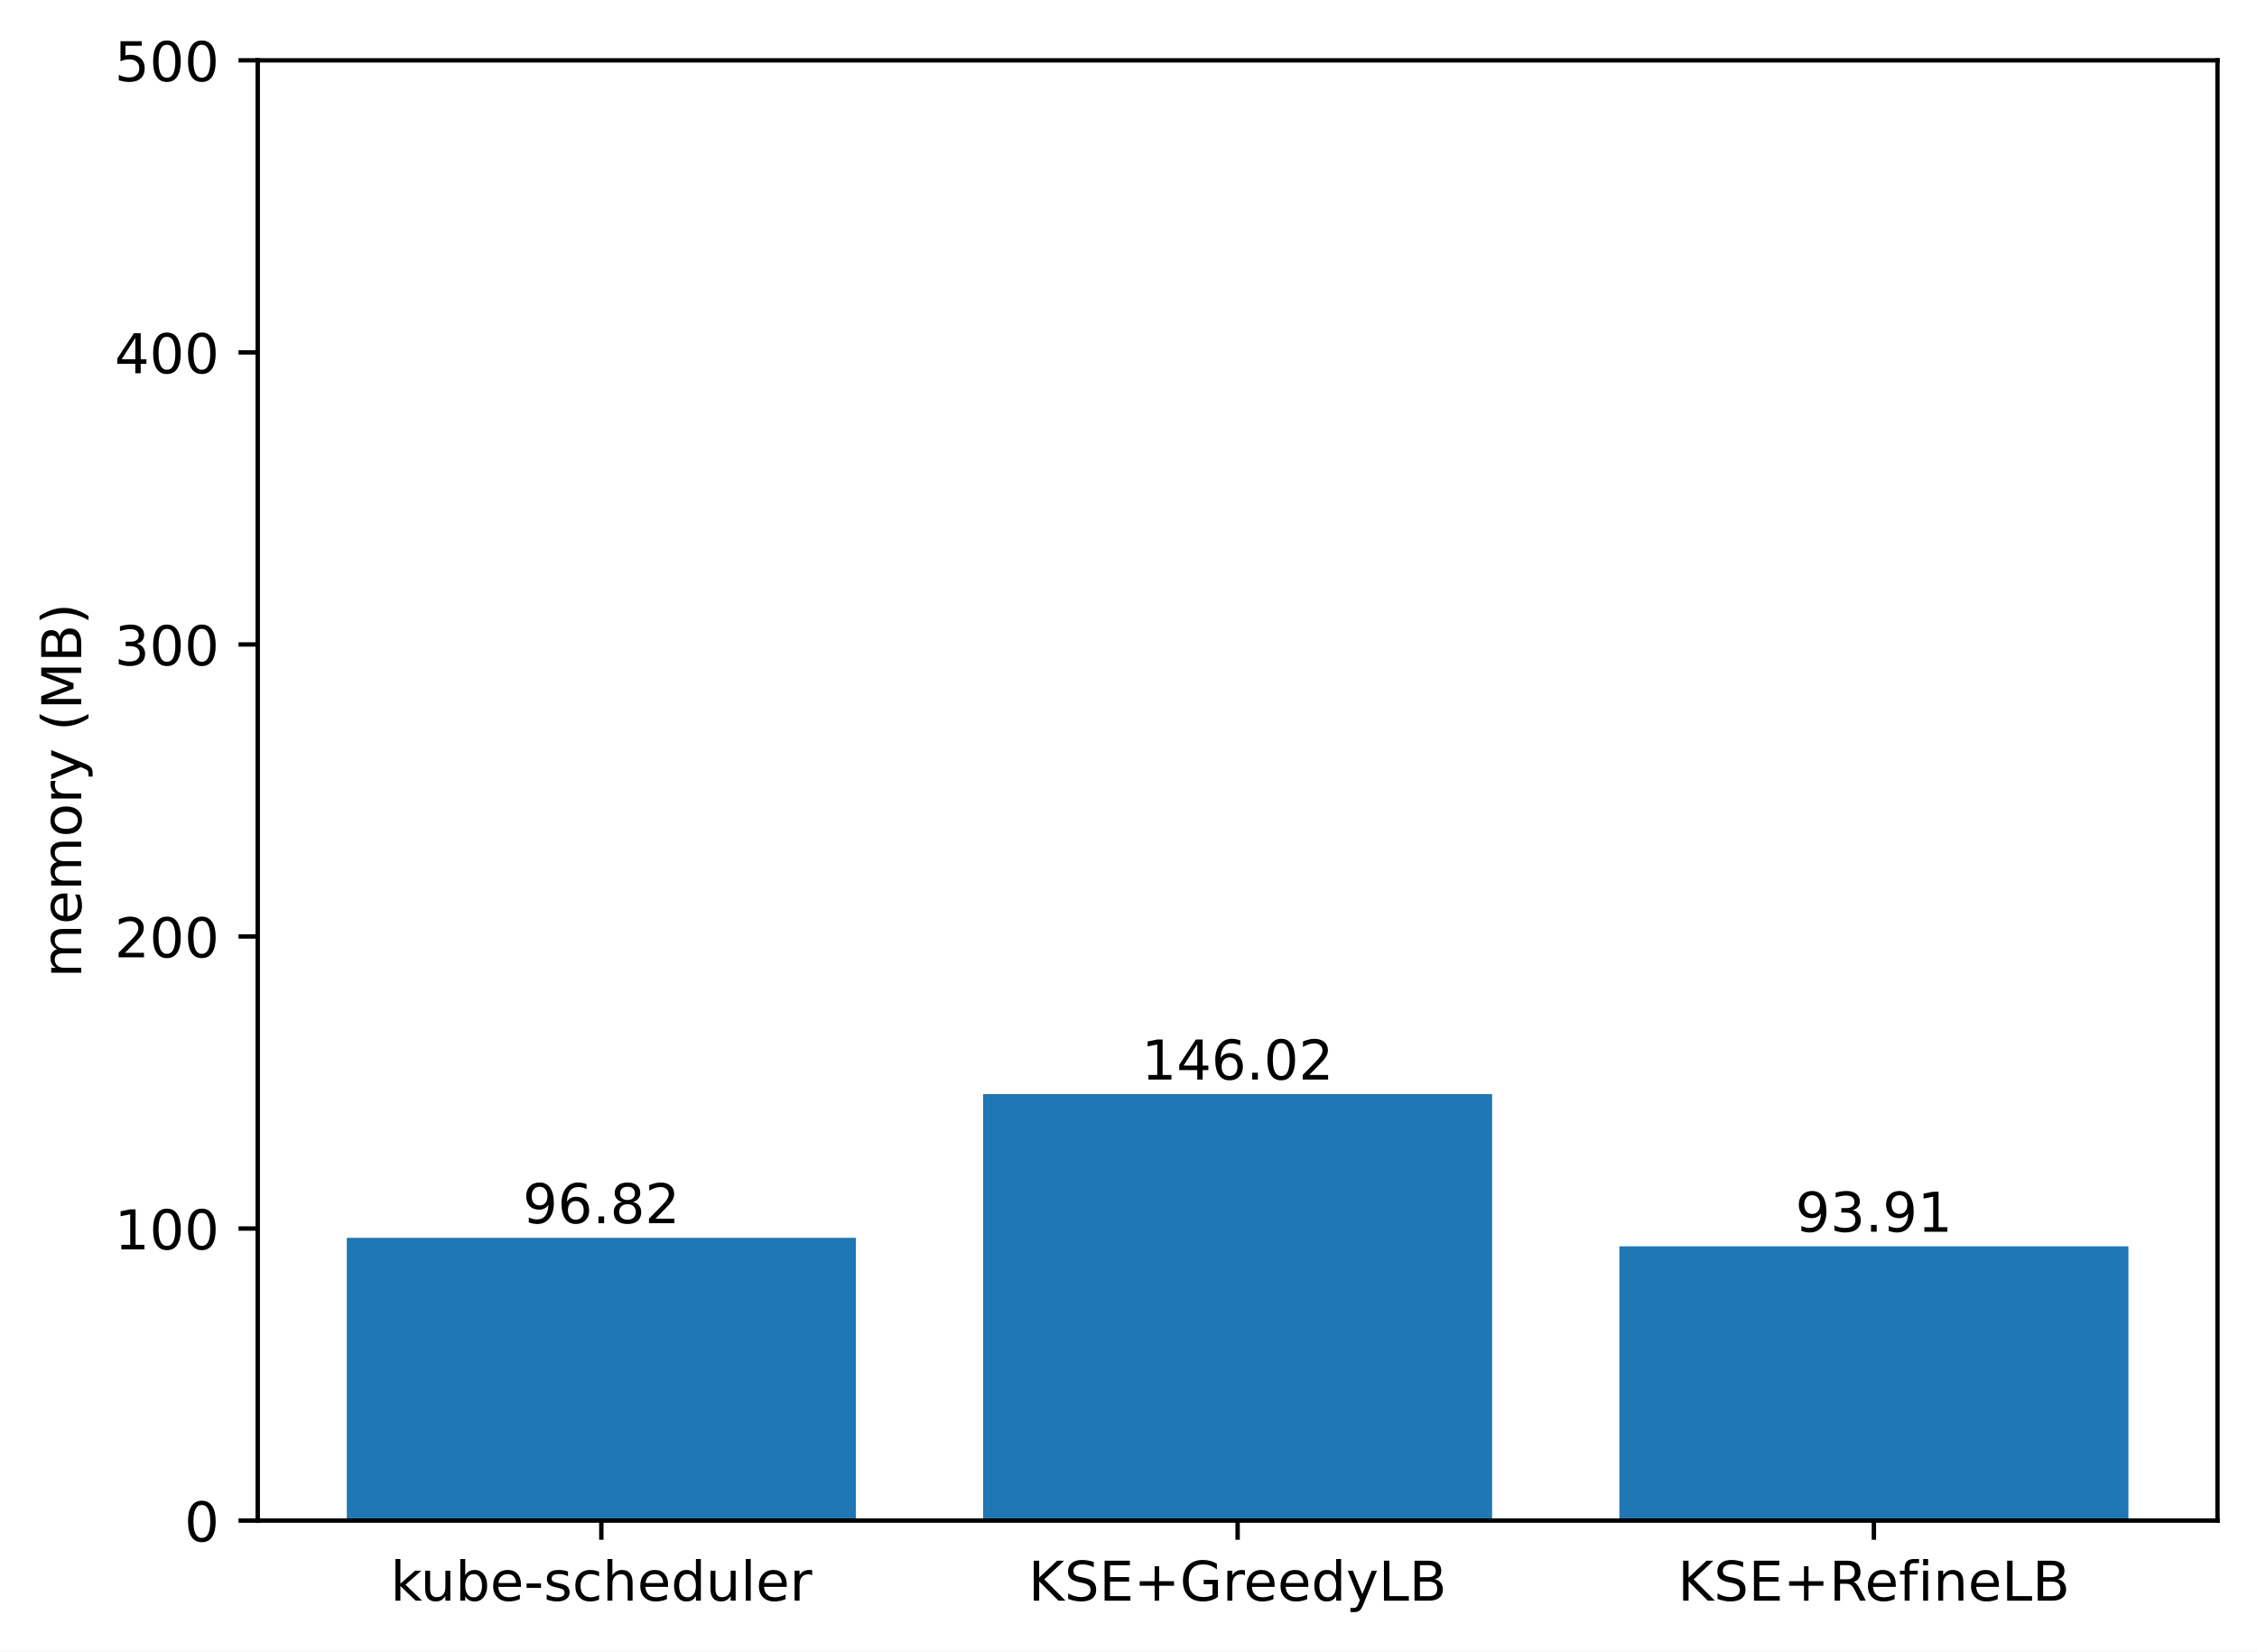
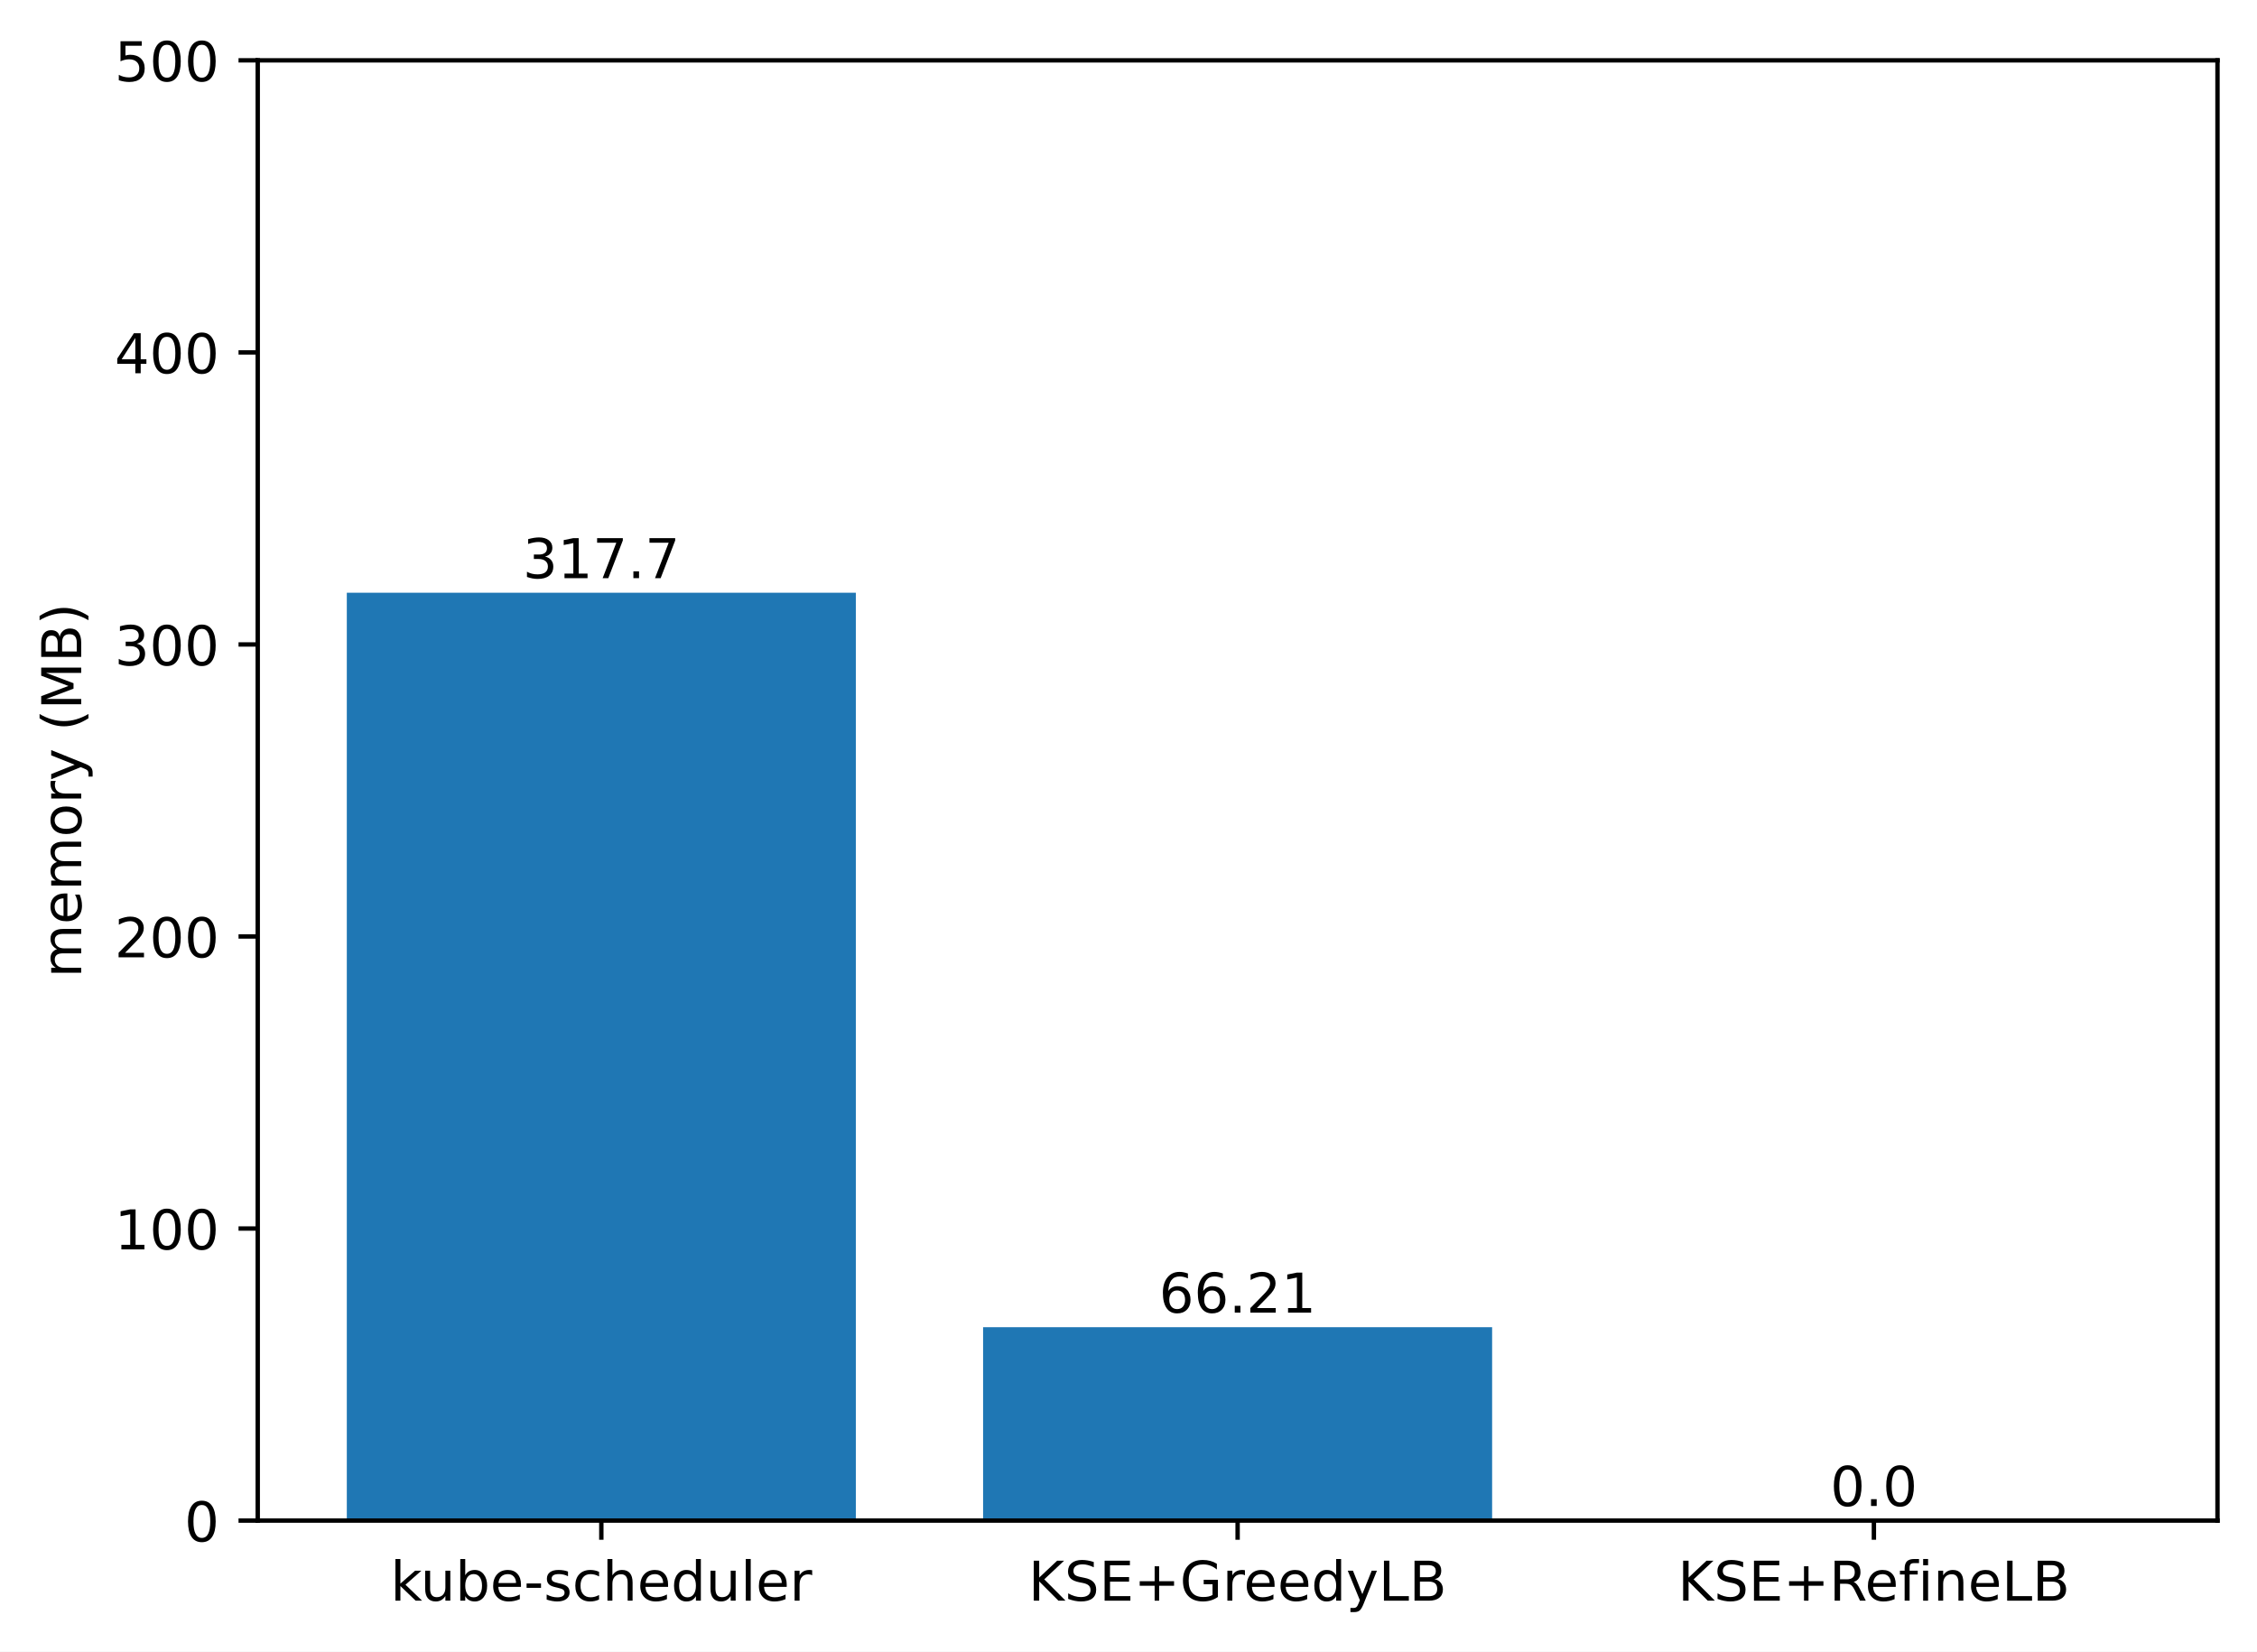
<svg xmlns="http://www.w3.org/2000/svg" xmlns:xlink="http://www.w3.org/1999/xlink" width="411.286pt" height="300.989pt" viewBox="0 0 411.286 300.989" version="1.1">
  <defs>
    <style type="text/css">*{stroke-linejoin: round; stroke-linecap: butt}</style>
  </defs>
  <g id="figure_1">
    <g id="patch_1">
      <path d="M 0 300.989  L 411.286 300.989  L 411.286 0  L 0 0  z " style="fill: #ffffff" />
    </g>
    <g id="axes_1">
      <g id="patch_2">
        <path d="M 46.966 277.111  L 404.086 277.111  L 404.086 10.999  L 46.966 10.999  z " style="fill: #ffffff" />
      </g>
      <g id="patch_3">
-         <path d="M 63.198 277.111  L 155.957 277.111  L 155.957 225.581  L 63.198 225.581  z " clip-path="url(#pcd11d127de)" style="fill: #1f77b4" />
+         <path d="M 63.198 277.111  L 155.957 277.111  L 155.957 108.024  L 63.198 108.024  z " clip-path="url(#p7619a6d942)" style="fill: #1f77b4" />
      </g>
      <g id="patch_4">
-         <path d="M 179.146 277.111  L 271.905 277.111  L 271.905 199.396  L 179.146 199.396  z " clip-path="url(#pcd11d127de)" style="fill: #1f77b4" />
+         <path d="M 179.146 277.111  L 271.905 277.111  L 271.905 241.873  L 179.146 241.873  z " clip-path="url(#p7619a6d942)" style="fill: #1f77b4" />
      </g>
      <g id="patch_5">
-         <path d="M 295.094 277.111  L 387.853 277.111  L 387.853 227.13  L 295.094 227.13  z " clip-path="url(#pcd11d127de)" style="fill: #1f77b4" />
+         <path d="M 295.094 277.111  L 387.853 277.111  L 387.853 277.111  L 295.094 277.111  z " clip-path="url(#p7619a6d942)" style="fill: #1f77b4" />
      </g>
      <g id="matplotlib.axis_1">
        <g id="xtick_1">
          <g id="line2d_1">
            <defs>
-               <path id="m77f47bcec4" d="M 0 0  L 0 3.5  " style="stroke: #000000; stroke-width: 0.8" />
+               <path id="mc902ab8b86" d="M 0 0  L 0 3.5  " style="stroke: #000000; stroke-width: 0.8" />
            </defs>
            <g>
-               <use xlink:href="#m77f47bcec4" x="109.578" y="277.111" style="stroke: #000000; stroke-width: 0.8" />
+               <use xlink:href="#mc902ab8b86" x="109.578" y="277.111" style="stroke: #000000; stroke-width: 0.8" />
            </g>
          </g>
          <g id="text_1">
            <g transform="translate(71.15179 291.7097)scale(0.1 -0.1)">
              <defs>
                <path id="DejaVuSans-6b" d="M 581 4863  L 1159 4863  L 1159 1991  L 2875 3500  L 3609 3500  L 1753 1863  L 3688 0  L 2938 0  L 1159 1709  L 1159 0  L 581 0  L 581 4863  z " transform="scale(0.015625)" />
                <path id="DejaVuSans-75" d="M 544 1381  L 544 3500  L 1119 3500  L 1119 1403  Q 1119 906 1312 657  Q 1506 409 1894 409  Q 2359 409 2629 706  Q 2900 1003 2900 1516  L 2900 3500  L 3475 3500  L 3475 0  L 2900 0  L 2900 538  Q 2691 219 2414 64  Q 2138 -91 1772 -91  Q 1169 -91 856 284  Q 544 659 544 1381  z M 1991 3584  L 1991 3584  z " transform="scale(0.015625)" />
                <path id="DejaVuSans-62" d="M 3116 1747  Q 3116 2381 2855 2742  Q 2594 3103 2138 3103  Q 1681 3103 1420 2742  Q 1159 2381 1159 1747  Q 1159 1113 1420 752  Q 1681 391 2138 391  Q 2594 391 2855 752  Q 3116 1113 3116 1747  z M 1159 2969  Q 1341 3281 1617 3432  Q 1894 3584 2278 3584  Q 2916 3584 3314 3078  Q 3713 2572 3713 1747  Q 3713 922 3314 415  Q 2916 -91 2278 -91  Q 1894 -91 1617 61  Q 1341 213 1159 525  L 1159 0  L 581 0  L 581 4863  L 1159 4863  L 1159 2969  z " transform="scale(0.015625)" />
                <path id="DejaVuSans-65" d="M 3597 1894  L 3597 1613  L 953 1613  Q 991 1019 1311 708  Q 1631 397 2203 397  Q 2534 397 2845 478  Q 3156 559 3463 722  L 3463 178  Q 3153 47 2828 -22  Q 2503 -91 2169 -91  Q 1331 -91 842 396  Q 353 884 353 1716  Q 353 2575 817 3079  Q 1281 3584 2069 3584  Q 2775 3584 3186 3129  Q 3597 2675 3597 1894  z M 3022 2063  Q 3016 2534 2758 2815  Q 2500 3097 2075 3097  Q 1594 3097 1305 2825  Q 1016 2553 972 2059  L 3022 2063  z " transform="scale(0.015625)" />
                <path id="DejaVuSans-2d" d="M 313 2009  L 1997 2009  L 1997 1497  L 313 1497  L 313 2009  z " transform="scale(0.015625)" />
                <path id="DejaVuSans-73" d="M 2834 3397  L 2834 2853  Q 2591 2978 2328 3040  Q 2066 3103 1784 3103  Q 1356 3103 1142 2972  Q 928 2841 928 2578  Q 928 2378 1081 2264  Q 1234 2150 1697 2047  L 1894 2003  Q 2506 1872 2764 1633  Q 3022 1394 3022 966  Q 3022 478 2636 193  Q 2250 -91 1575 -91  Q 1294 -91 989 -36  Q 684 19 347 128  L 347 722  Q 666 556 975 473  Q 1284 391 1588 391  Q 1994 391 2212 530  Q 2431 669 2431 922  Q 2431 1156 2273 1281  Q 2116 1406 1581 1522  L 1381 1569  Q 847 1681 609 1914  Q 372 2147 372 2553  Q 372 3047 722 3315  Q 1072 3584 1716 3584  Q 2034 3584 2315 3537  Q 2597 3491 2834 3397  z " transform="scale(0.015625)" />
                <path id="DejaVuSans-63" d="M 3122 3366  L 3122 2828  Q 2878 2963 2633 3030  Q 2388 3097 2138 3097  Q 1578 3097 1268 2742  Q 959 2388 959 1747  Q 959 1106 1268 751  Q 1578 397 2138 397  Q 2388 397 2633 464  Q 2878 531 3122 666  L 3122 134  Q 2881 22 2623 -34  Q 2366 -91 2075 -91  Q 1284 -91 818 406  Q 353 903 353 1747  Q 353 2603 823 3093  Q 1294 3584 2113 3584  Q 2378 3584 2631 3529  Q 2884 3475 3122 3366  z " transform="scale(0.015625)" />
                <path id="DejaVuSans-68" d="M 3513 2113  L 3513 0  L 2938 0  L 2938 2094  Q 2938 2591 2744 2837  Q 2550 3084 2163 3084  Q 1697 3084 1428 2787  Q 1159 2491 1159 1978  L 1159 0  L 581 0  L 581 4863  L 1159 4863  L 1159 2956  Q 1366 3272 1645 3428  Q 1925 3584 2291 3584  Q 2894 3584 3203 3211  Q 3513 2838 3513 2113  z " transform="scale(0.015625)" />
                <path id="DejaVuSans-64" d="M 2906 2969  L 2906 4863  L 3481 4863  L 3481 0  L 2906 0  L 2906 525  Q 2725 213 2448 61  Q 2172 -91 1784 -91  Q 1150 -91 751 415  Q 353 922 353 1747  Q 353 2572 751 3078  Q 1150 3584 1784 3584  Q 2172 3584 2448 3432  Q 2725 3281 2906 2969  z M 947 1747  Q 947 1113 1208 752  Q 1469 391 1925 391  Q 2381 391 2643 752  Q 2906 1113 2906 1747  Q 2906 2381 2643 2742  Q 2381 3103 1925 3103  Q 1469 3103 1208 2742  Q 947 2381 947 1747  z " transform="scale(0.015625)" />
                <path id="DejaVuSans-6c" d="M 603 4863  L 1178 4863  L 1178 0  L 603 0  L 603 4863  z " transform="scale(0.015625)" />
                <path id="DejaVuSans-72" d="M 2631 2963  Q 2534 3019 2420 3045  Q 2306 3072 2169 3072  Q 1681 3072 1420 2755  Q 1159 2438 1159 1844  L 1159 0  L 581 0  L 581 3500  L 1159 3500  L 1159 2956  Q 1341 3275 1631 3429  Q 1922 3584 2338 3584  Q 2397 3584 2469 3576  Q 2541 3569 2628 3553  L 2631 2963  z " transform="scale(0.015625)" />
              </defs>
              <use xlink:href="#DejaVuSans-6b" />
              <use xlink:href="#DejaVuSans-75" x="54.785" />
              <use xlink:href="#DejaVuSans-62" x="118.164" />
              <use xlink:href="#DejaVuSans-65" x="181.641" />
              <use xlink:href="#DejaVuSans-2d" x="243.164" />
              <use xlink:href="#DejaVuSans-73" x="279.248" />
              <use xlink:href="#DejaVuSans-63" x="331.348" />
              <use xlink:href="#DejaVuSans-68" x="386.328" />
              <use xlink:href="#DejaVuSans-65" x="449.707" />
              <use xlink:href="#DejaVuSans-64" x="511.23" />
              <use xlink:href="#DejaVuSans-75" x="574.707" />
              <use xlink:href="#DejaVuSans-6c" x="638.086" />
              <use xlink:href="#DejaVuSans-65" x="665.869" />
              <use xlink:href="#DejaVuSans-72" x="727.393" />
            </g>
          </g>
        </g>
        <g id="xtick_2">
          <g id="line2d_2">
            <g>
-               <use xlink:href="#m77f47bcec4" x="225.526" y="277.111" style="stroke: #000000; stroke-width: 0.8" />
+               <use xlink:href="#mc902ab8b86" x="225.526" y="277.111" style="stroke: #000000; stroke-width: 0.8" />
            </g>
          </g>
          <g id="text_2">
            <g transform="translate(187.403 291.7097)scale(0.1 -0.1)">
              <defs>
                <path id="DejaVuSans-4b" d="M 628 4666  L 1259 4666  L 1259 2694  L 3353 4666  L 4166 4666  L 1850 2491  L 4331 0  L 3500 0  L 1259 2247  L 1259 0  L 628 0  L 628 4666  z " transform="scale(0.015625)" />
                <path id="DejaVuSans-53" d="M 3425 4513  L 3425 3897  Q 3066 4069 2747 4153  Q 2428 4238 2131 4238  Q 1616 4238 1336 4038  Q 1056 3838 1056 3469  Q 1056 3159 1242 3001  Q 1428 2844 1947 2747  L 2328 2669  Q 3034 2534 3370 2195  Q 3706 1856 3706 1288  Q 3706 609 3251 259  Q 2797 -91 1919 -91  Q 1588 -91 1214 -16  Q 841 59 441 206  L 441 856  Q 825 641 1194 531  Q 1563 422 1919 422  Q 2459 422 2753 634  Q 3047 847 3047 1241  Q 3047 1584 2836 1778  Q 2625 1972 2144 2069  L 1759 2144  Q 1053 2284 737 2584  Q 422 2884 422 3419  Q 422 4038 858 4394  Q 1294 4750 2059 4750  Q 2388 4750 2728 4690  Q 3069 4631 3425 4513  z " transform="scale(0.015625)" />
                <path id="DejaVuSans-45" d="M 628 4666  L 3578 4666  L 3578 4134  L 1259 4134  L 1259 2753  L 3481 2753  L 3481 2222  L 1259 2222  L 1259 531  L 3634 531  L 3634 0  L 628 0  L 628 4666  z " transform="scale(0.015625)" />
                <path id="DejaVuSans-2b" d="M 2944 4013  L 2944 2272  L 4684 2272  L 4684 1741  L 2944 1741  L 2944 0  L 2419 0  L 2419 1741  L 678 1741  L 678 2272  L 2419 2272  L 2419 4013  L 2944 4013  z " transform="scale(0.015625)" />
                <path id="DejaVuSans-47" d="M 3809 666  L 3809 1919  L 2778 1919  L 2778 2438  L 4434 2438  L 4434 434  Q 4069 175 3628 42  Q 3188 -91 2688 -91  Q 1594 -91 976 548  Q 359 1188 359 2328  Q 359 3472 976 4111  Q 1594 4750 2688 4750  Q 3144 4750 3555 4637  Q 3966 4525 4313 4306  L 4313 3634  Q 3963 3931 3569 4081  Q 3175 4231 2741 4231  Q 1884 4231 1454 3753  Q 1025 3275 1025 2328  Q 1025 1384 1454 906  Q 1884 428 2741 428  Q 3075 428 3337 486  Q 3600 544 3809 666  z " transform="scale(0.015625)" />
                <path id="DejaVuSans-79" d="M 2059 -325  Q 1816 -950 1584 -1140  Q 1353 -1331 966 -1331  L 506 -1331  L 506 -850  L 844 -850  Q 1081 -850 1212 -737  Q 1344 -625 1503 -206  L 1606 56  L 191 3500  L 800 3500  L 1894 763  L 2988 3500  L 3597 3500  L 2059 -325  z " transform="scale(0.015625)" />
                <path id="DejaVuSans-4c" d="M 628 4666  L 1259 4666  L 1259 531  L 3531 531  L 3531 0  L 628 0  L 628 4666  z " transform="scale(0.015625)" />
                <path id="DejaVuSans-42" d="M 1259 2228  L 1259 519  L 2272 519  Q 2781 519 3026 730  Q 3272 941 3272 1375  Q 3272 1813 3026 2020  Q 2781 2228 2272 2228  L 1259 2228  z M 1259 4147  L 1259 2741  L 2194 2741  Q 2656 2741 2882 2914  Q 3109 3088 3109 3444  Q 3109 3797 2882 3972  Q 2656 4147 2194 4147  L 1259 4147  z M 628 4666  L 2241 4666  Q 2963 4666 3353 4366  Q 3744 4066 3744 3513  Q 3744 3084 3544 2831  Q 3344 2578 2956 2516  Q 3422 2416 3680 2098  Q 3938 1781 3938 1306  Q 3938 681 3513 340  Q 3088 0 2303 0  L 628 0  L 628 4666  z " transform="scale(0.015625)" />
              </defs>
              <use xlink:href="#DejaVuSans-4b" />
              <use xlink:href="#DejaVuSans-53" x="65.576" />
              <use xlink:href="#DejaVuSans-45" x="129.053" />
              <use xlink:href="#DejaVuSans-2b" x="192.236" />
              <use xlink:href="#DejaVuSans-47" x="276.025" />
              <use xlink:href="#DejaVuSans-72" x="353.516" />
              <use xlink:href="#DejaVuSans-65" x="392.379" />
              <use xlink:href="#DejaVuSans-65" x="453.902" />
              <use xlink:href="#DejaVuSans-64" x="515.426" />
              <use xlink:href="#DejaVuSans-79" x="578.902" />
              <use xlink:href="#DejaVuSans-4c" x="638.082" />
              <use xlink:href="#DejaVuSans-42" x="693.795" />
            </g>
          </g>
        </g>
        <g id="xtick_3">
          <g id="line2d_3">
            <g>
-               <use xlink:href="#m77f47bcec4" x="341.474" y="277.111" style="stroke: #000000; stroke-width: 0.8" />
+               <use xlink:href="#mc902ab8b86" x="341.474" y="277.111" style="stroke: #000000; stroke-width: 0.8" />
            </g>
          </g>
          <g id="text_3">
            <g transform="translate(305.7346 291.7097)scale(0.1 -0.1)">
              <defs>
                <path id="DejaVuSans-52" d="M 2841 2188  Q 3044 2119 3236 1894  Q 3428 1669 3622 1275  L 4263 0  L 3584 0  L 2988 1197  Q 2756 1666 2539 1819  Q 2322 1972 1947 1972  L 1259 1972  L 1259 0  L 628 0  L 628 4666  L 2053 4666  Q 2853 4666 3247 4331  Q 3641 3997 3641 3322  Q 3641 2881 3436 2590  Q 3231 2300 2841 2188  z M 1259 4147  L 1259 2491  L 2053 2491  Q 2509 2491 2742 2702  Q 2975 2913 2975 3322  Q 2975 3731 2742 3939  Q 2509 4147 2053 4147  L 1259 4147  z " transform="scale(0.015625)" />
                <path id="DejaVuSans-66" d="M 2375 4863  L 2375 4384  L 1825 4384  Q 1516 4384 1395 4259  Q 1275 4134 1275 3809  L 1275 3500  L 2222 3500  L 2222 3053  L 1275 3053  L 1275 0  L 697 0  L 697 3053  L 147 3053  L 147 3500  L 697 3500  L 697 3744  Q 697 4328 969 4595  Q 1241 4863 1831 4863  L 2375 4863  z " transform="scale(0.015625)" />
                <path id="DejaVuSans-69" d="M 603 3500  L 1178 3500  L 1178 0  L 603 0  L 603 3500  z M 603 4863  L 1178 4863  L 1178 4134  L 603 4134  L 603 4863  z " transform="scale(0.015625)" />
                <path id="DejaVuSans-6e" d="M 3513 2113  L 3513 0  L 2938 0  L 2938 2094  Q 2938 2591 2744 2837  Q 2550 3084 2163 3084  Q 1697 3084 1428 2787  Q 1159 2491 1159 1978  L 1159 0  L 581 0  L 581 3500  L 1159 3500  L 1159 2956  Q 1366 3272 1645 3428  Q 1925 3584 2291 3584  Q 2894 3584 3203 3211  Q 3513 2838 3513 2113  z " transform="scale(0.015625)" />
              </defs>
              <use xlink:href="#DejaVuSans-4b" />
              <use xlink:href="#DejaVuSans-53" x="65.576" />
              <use xlink:href="#DejaVuSans-45" x="129.053" />
              <use xlink:href="#DejaVuSans-2b" x="192.236" />
              <use xlink:href="#DejaVuSans-52" x="276.025" />
              <use xlink:href="#DejaVuSans-65" x="341.008" />
              <use xlink:href="#DejaVuSans-66" x="402.531" />
              <use xlink:href="#DejaVuSans-69" x="437.736" />
              <use xlink:href="#DejaVuSans-6e" x="465.52" />
              <use xlink:href="#DejaVuSans-65" x="528.898" />
              <use xlink:href="#DejaVuSans-4c" x="590.422" />
              <use xlink:href="#DejaVuSans-42" x="646.135" />
            </g>
          </g>
        </g>
      </g>
      <g id="matplotlib.axis_2">
        <g id="ytick_1">
          <g id="line2d_4">
            <defs>
-               <path id="m529b1f2805" d="M 0 0  L -3.5 0  " style="stroke: #000000; stroke-width: 0.8" />
+               <path id="m65e8b92824" d="M 0 0  L -3.5 0  " style="stroke: #000000; stroke-width: 0.8" />
            </defs>
            <g>
-               <use xlink:href="#m529b1f2805" x="46.966" y="277.111" style="stroke: #000000; stroke-width: 0.8" />
+               <use xlink:href="#m65e8b92824" x="46.966" y="277.111" style="stroke: #000000; stroke-width: 0.8" />
            </g>
          </g>
          <g id="text_4">
            <g transform="translate(33.60312 280.9104)scale(0.1 -0.1)">
              <defs>
                <path id="DejaVuSans-30" d="M 2034 4250  Q 1547 4250 1301 3770  Q 1056 3291 1056 2328  Q 1056 1369 1301 889  Q 1547 409 2034 409  Q 2525 409 2770 889  Q 3016 1369 3016 2328  Q 3016 3291 2770 3770  Q 2525 4250 2034 4250  z M 2034 4750  Q 2819 4750 3233 4129  Q 3647 3509 3647 2328  Q 3647 1150 3233 529  Q 2819 -91 2034 -91  Q 1250 -91 836 529  Q 422 1150 422 2328  Q 422 3509 836 4129  Q 1250 4750 2034 4750  z " transform="scale(0.015625)" />
              </defs>
              <use xlink:href="#DejaVuSans-30" />
            </g>
          </g>
        </g>
        <g id="ytick_2">
          <g id="line2d_5">
            <g>
-               <use xlink:href="#m529b1f2805" x="46.966" y="223.889" style="stroke: #000000; stroke-width: 0.8" />
+               <use xlink:href="#m65e8b92824" x="46.966" y="223.889" style="stroke: #000000; stroke-width: 0.8" />
            </g>
          </g>
          <g id="text_5">
            <g transform="translate(20.87813 227.688)scale(0.1 -0.1)">
              <defs>
                <path id="DejaVuSans-31" d="M 794 531  L 1825 531  L 1825 4091  L 703 3866  L 703 4441  L 1819 4666  L 2450 4666  L 2450 531  L 3481 531  L 3481 0  L 794 0  L 794 531  z " transform="scale(0.015625)" />
              </defs>
              <use xlink:href="#DejaVuSans-31" />
              <use xlink:href="#DejaVuSans-30" x="63.623" />
              <use xlink:href="#DejaVuSans-30" x="127.246" />
            </g>
          </g>
        </g>
        <g id="ytick_3">
          <g id="line2d_6">
            <g>
-               <use xlink:href="#m529b1f2805" x="46.966" y="170.666" style="stroke: #000000; stroke-width: 0.8" />
+               <use xlink:href="#m65e8b92824" x="46.966" y="170.666" style="stroke: #000000; stroke-width: 0.8" />
            </g>
          </g>
          <g id="text_6">
            <g transform="translate(20.87813 174.4656)scale(0.1 -0.1)">
              <defs>
                <path id="DejaVuSans-32" d="M 1228 531  L 3431 531  L 3431 0  L 469 0  L 469 531  Q 828 903 1448 1529  Q 2069 2156 2228 2338  Q 2531 2678 2651 2914  Q 2772 3150 2772 3378  Q 2772 3750 2511 3984  Q 2250 4219 1831 4219  Q 1534 4219 1204 4116  Q 875 4013 500 3803  L 500 4441  Q 881 4594 1212 4672  Q 1544 4750 1819 4750  Q 2544 4750 2975 4387  Q 3406 4025 3406 3419  Q 3406 3131 3298 2873  Q 3191 2616 2906 2266  Q 2828 2175 2409 1742  Q 1991 1309 1228 531  z " transform="scale(0.015625)" />
              </defs>
              <use xlink:href="#DejaVuSans-32" />
              <use xlink:href="#DejaVuSans-30" x="63.623" />
              <use xlink:href="#DejaVuSans-30" x="127.246" />
            </g>
          </g>
        </g>
        <g id="ytick_4">
          <g id="line2d_7">
            <g>
-               <use xlink:href="#m529b1f2805" x="46.966" y="117.444" style="stroke: #000000; stroke-width: 0.8" />
+               <use xlink:href="#m65e8b92824" x="46.966" y="117.444" style="stroke: #000000; stroke-width: 0.8" />
            </g>
          </g>
          <g id="text_7">
            <g transform="translate(20.87813 121.2432)scale(0.1 -0.1)">
              <defs>
                <path id="DejaVuSans-33" d="M 2597 2516  Q 3050 2419 3304 2112  Q 3559 1806 3559 1356  Q 3559 666 3084 287  Q 2609 -91 1734 -91  Q 1441 -91 1130 -33  Q 819 25 488 141  L 488 750  Q 750 597 1062 519  Q 1375 441 1716 441  Q 2309 441 2620 675  Q 2931 909 2931 1356  Q 2931 1769 2642 2001  Q 2353 2234 1838 2234  L 1294 2234  L 1294 2753  L 1863 2753  Q 2328 2753 2575 2939  Q 2822 3125 2822 3475  Q 2822 3834 2567 4026  Q 2313 4219 1838 4219  Q 1578 4219 1281 4162  Q 984 4106 628 3988  L 628 4550  Q 988 4650 1302 4700  Q 1616 4750 1894 4750  Q 2613 4750 3031 4423  Q 3450 4097 3450 3541  Q 3450 3153 3228 2886  Q 3006 2619 2597 2516  z " transform="scale(0.015625)" />
              </defs>
              <use xlink:href="#DejaVuSans-33" />
              <use xlink:href="#DejaVuSans-30" x="63.623" />
              <use xlink:href="#DejaVuSans-30" x="127.246" />
            </g>
          </g>
        </g>
        <g id="ytick_5">
          <g id="line2d_8">
            <g>
-               <use xlink:href="#m529b1f2805" x="46.966" y="64.222" style="stroke: #000000; stroke-width: 0.8" />
+               <use xlink:href="#m65e8b92824" x="46.966" y="64.222" style="stroke: #000000; stroke-width: 0.8" />
            </g>
          </g>
          <g id="text_8">
            <g transform="translate(20.87813 68.02084)scale(0.1 -0.1)">
              <defs>
                <path id="DejaVuSans-34" d="M 2419 4116  L 825 1625  L 2419 1625  L 2419 4116  z M 2253 4666  L 3047 4666  L 3047 1625  L 3713 1625  L 3713 1100  L 3047 1100  L 3047 0  L 2419 0  L 2419 1100  L 313 1100  L 313 1709  L 2253 4666  z " transform="scale(0.015625)" />
              </defs>
              <use xlink:href="#DejaVuSans-34" />
              <use xlink:href="#DejaVuSans-30" x="63.623" />
              <use xlink:href="#DejaVuSans-30" x="127.246" />
            </g>
          </g>
        </g>
        <g id="ytick_6">
          <g id="line2d_9">
            <g>
-               <use xlink:href="#m529b1f2805" x="46.966" y="10.999" style="stroke: #000000; stroke-width: 0.8" />
+               <use xlink:href="#m65e8b92824" x="46.966" y="10.999" style="stroke: #000000; stroke-width: 0.8" />
            </g>
          </g>
          <g id="text_9">
            <g transform="translate(20.87813 14.79844)scale(0.1 -0.1)">
              <defs>
                <path id="DejaVuSans-35" d="M 691 4666  L 3169 4666  L 3169 4134  L 1269 4134  L 1269 2991  Q 1406 3038 1543 3061  Q 1681 3084 1819 3084  Q 2600 3084 3056 2656  Q 3513 2228 3513 1497  Q 3513 744 3044 326  Q 2575 -91 1722 -91  Q 1428 -91 1123 -41  Q 819 9 494 109  L 494 744  Q 775 591 1075 516  Q 1375 441 1709 441  Q 2250 441 2565 725  Q 2881 1009 2881 1497  Q 2881 1984 2565 2268  Q 2250 2553 1709 2553  Q 1456 2553 1204 2497  Q 953 2441 691 2322  L 691 4666  z " transform="scale(0.015625)" />
              </defs>
              <use xlink:href="#DejaVuSans-35" />
              <use xlink:href="#DejaVuSans-30" x="63.623" />
              <use xlink:href="#DejaVuSans-30" x="127.246" />
            </g>
          </g>
        </g>
        <g id="text_10">
          <g transform="translate(14.79844 178.1818)rotate(-90)scale(0.1 -0.1)">
            <defs>
              <path id="DejaVuSans-6d" d="M 3328 2828  Q 3544 3216 3844 3400  Q 4144 3584 4550 3584  Q 5097 3584 5394 3201  Q 5691 2819 5691 2113  L 5691 0  L 5113 0  L 5113 2094  Q 5113 2597 4934 2840  Q 4756 3084 4391 3084  Q 3944 3084 3684 2787  Q 3425 2491 3425 1978  L 3425 0  L 2847 0  L 2847 2094  Q 2847 2600 2669 2842  Q 2491 3084 2119 3084  Q 1678 3084 1418 2786  Q 1159 2488 1159 1978  L 1159 0  L 581 0  L 581 3500  L 1159 3500  L 1159 2956  Q 1356 3278 1631 3431  Q 1906 3584 2284 3584  Q 2666 3584 2933 3390  Q 3200 3197 3328 2828  z " transform="scale(0.015625)" />
              <path id="DejaVuSans-6f" d="M 1959 3097  Q 1497 3097 1228 2736  Q 959 2375 959 1747  Q 959 1119 1226 758  Q 1494 397 1959 397  Q 2419 397 2687 759  Q 2956 1122 2956 1747  Q 2956 2369 2687 2733  Q 2419 3097 1959 3097  z M 1959 3584  Q 2709 3584 3137 3096  Q 3566 2609 3566 1747  Q 3566 888 3137 398  Q 2709 -91 1959 -91  Q 1206 -91 779 398  Q 353 888 353 1747  Q 353 2609 779 3096  Q 1206 3584 1959 3584  z " transform="scale(0.015625)" />
              <path id="DejaVuSans-20" transform="scale(0.015625)" />
              <path id="DejaVuSans-28" d="M 1984 4856  Q 1566 4138 1362 3434  Q 1159 2731 1159 2009  Q 1159 1288 1364 580  Q 1569 -128 1984 -844  L 1484 -844  Q 1016 -109 783 600  Q 550 1309 550 2009  Q 550 2706 781 3412  Q 1013 4119 1484 4856  L 1984 4856  z " transform="scale(0.015625)" />
              <path id="DejaVuSans-4d" d="M 628 4666  L 1569 4666  L 2759 1491  L 3956 4666  L 4897 4666  L 4897 0  L 4281 0  L 4281 4097  L 3078 897  L 2444 897  L 1241 4097  L 1241 0  L 628 0  L 628 4666  z " transform="scale(0.015625)" />
              <path id="DejaVuSans-29" d="M 513 4856  L 1013 4856  Q 1481 4119 1714 3412  Q 1947 2706 1947 2009  Q 1947 1309 1714 600  Q 1481 -109 1013 -844  L 513 -844  Q 928 -128 1133 580  Q 1338 1288 1338 2009  Q 1338 2731 1133 3434  Q 928 4138 513 4856  z " transform="scale(0.015625)" />
            </defs>
            <use xlink:href="#DejaVuSans-6d" />
            <use xlink:href="#DejaVuSans-65" x="97.412" />
            <use xlink:href="#DejaVuSans-6d" x="158.936" />
            <use xlink:href="#DejaVuSans-6f" x="256.348" />
            <use xlink:href="#DejaVuSans-72" x="317.529" />
            <use xlink:href="#DejaVuSans-79" x="358.643" />
            <use xlink:href="#DejaVuSans-20" x="417.822" />
            <use xlink:href="#DejaVuSans-28" x="449.609" />
            <use xlink:href="#DejaVuSans-4d" x="488.623" />
            <use xlink:href="#DejaVuSans-42" x="574.902" />
            <use xlink:href="#DejaVuSans-29" x="643.506" />
          </g>
        </g>
      </g>
      <g id="patch_6">
        <path d="M 46.966 277.111  L 46.966 10.999  " style="fill: none; stroke: #000000; stroke-width: 0.8; stroke-linejoin: miter; stroke-linecap: square" />
      </g>
      <g id="patch_7">
        <path d="M 404.086 277.111  L 404.086 10.999  " style="fill: none; stroke: #000000; stroke-width: 0.8; stroke-linejoin: miter; stroke-linecap: square" />
      </g>
      <g id="patch_8">
        <path d="M 46.966 277.111  L 404.086 277.111  " style="fill: none; stroke: #000000; stroke-width: 0.8; stroke-linejoin: miter; stroke-linecap: square" />
      </g>
      <g id="patch_9">
        <path d="M 46.966 10.999  L 404.086 10.999  " style="fill: none; stroke: #000000; stroke-width: 0.8; stroke-linejoin: miter; stroke-linecap: square" />
      </g>
      <g id="text_11">
-         <g transform="translate(95.26351 222.9202)scale(0.1 -0.1)">
+         <g transform="translate(95.26351 105.3625)scale(0.1 -0.1)">
          <defs>
-             <path id="DejaVuSans-39" d="M 703 97  L 703 672  Q 941 559 1184 500  Q 1428 441 1663 441  Q 2288 441 2617 861  Q 2947 1281 2994 2138  Q 2813 1869 2534 1725  Q 2256 1581 1919 1581  Q 1219 1581 811 2004  Q 403 2428 403 3163  Q 403 3881 828 4315  Q 1253 4750 1959 4750  Q 2769 4750 3195 4129  Q 3622 3509 3622 2328  Q 3622 1225 3098 567  Q 2575 -91 1691 -91  Q 1453 -91 1209 -44  Q 966 3 703 97  z M 1959 2075  Q 2384 2075 2632 2365  Q 2881 2656 2881 3163  Q 2881 3666 2632 3958  Q 2384 4250 1959 4250  Q 1534 4250 1286 3958  Q 1038 3666 1038 3163  Q 1038 2656 1286 2365  Q 1534 2075 1959 2075  z " transform="scale(0.015625)" />
+             <path id="DejaVuSans-37" d="M 525 4666  L 3525 4666  L 3525 4397  L 1831 0  L 1172 0  L 2766 4134  L 525 4134  L 525 4666  z " transform="scale(0.015625)" />
+             <path id="DejaVuSans-2e" d="M 684 794  L 1344 794  L 1344 0  L 684 0  L 684 794  z " transform="scale(0.015625)" />
+           </defs>
+           <use xlink:href="#DejaVuSans-33" />
+           <use xlink:href="#DejaVuSans-31" x="63.623" />
+           <use xlink:href="#DejaVuSans-37" x="127.246" />
+           <use xlink:href="#DejaVuSans-2e" x="190.869" />
+           <use xlink:href="#DejaVuSans-37" x="222.656" />
+         </g>
+       </g>
+       <g id="text_12">
+         <g transform="translate(211.2116 239.2115)scale(0.1 -0.1)">
+           <defs>
            <path id="DejaVuSans-36" d="M 2113 2584  Q 1688 2584 1439 2293  Q 1191 2003 1191 1497  Q 1191 994 1439 701  Q 1688 409 2113 409  Q 2538 409 2786 701  Q 3034 994 3034 1497  Q 3034 2003 2786 2293  Q 2538 2584 2113 2584  z M 3366 4563  L 3366 3988  Q 3128 4100 2886 4159  Q 2644 4219 2406 4219  Q 1781 4219 1451 3797  Q 1122 3375 1075 2522  Q 1259 2794 1537 2939  Q 1816 3084 2150 3084  Q 2853 3084 3261 2657  Q 3669 2231 3669 1497  Q 3669 778 3244 343  Q 2819 -91 2113 -91  Q 1303 -91 875 529  Q 447 1150 447 2328  Q 447 3434 972 4092  Q 1497 4750 2381 4750  Q 2619 4750 2861 4703  Q 3103 4656 3366 4563  z " transform="scale(0.015625)" />
-             <path id="DejaVuSans-2e" d="M 684 794  L 1344 794  L 1344 0  L 684 0  L 684 794  z " transform="scale(0.015625)" />
-             <path id="DejaVuSans-38" d="M 2034 2216  Q 1584 2216 1326 1975  Q 1069 1734 1069 1313  Q 1069 891 1326 650  Q 1584 409 2034 409  Q 2484 409 2743 651  Q 3003 894 3003 1313  Q 3003 1734 2745 1975  Q 2488 2216 2034 2216  z M 1403 2484  Q 997 2584 770 2862  Q 544 3141 544 3541  Q 544 4100 942 4425  Q 1341 4750 2034 4750  Q 2731 4750 3128 4425  Q 3525 4100 3525 3541  Q 3525 3141 3298 2862  Q 3072 2584 2669 2484  Q 3125 2378 3379 2068  Q 3634 1759 3634 1313  Q 3634 634 3220 271  Q 2806 -91 2034 -91  Q 1263 -91 848 271  Q 434 634 434 1313  Q 434 1759 690 2068  Q 947 2378 1403 2484  z M 1172 3481  Q 1172 3119 1398 2916  Q 1625 2713 2034 2713  Q 2441 2713 2670 2916  Q 2900 3119 2900 3481  Q 2900 3844 2670 4047  Q 2441 4250 2034 4250  Q 1625 4250 1398 4047  Q 1172 3844 1172 3481  z " transform="scale(0.015625)" />
          </defs>
-           <use xlink:href="#DejaVuSans-39" />
+           <use xlink:href="#DejaVuSans-36" />
          <use xlink:href="#DejaVuSans-36" x="63.623" />
          <use xlink:href="#DejaVuSans-2e" x="127.246" />
-           <use xlink:href="#DejaVuSans-38" x="159.033" />
-           <use xlink:href="#DejaVuSans-32" x="222.656" />
-         </g>
-       </g>
-       <g id="text_12">
-         <g transform="translate(208.0303 196.7347)scale(0.1 -0.1)">
-           <use xlink:href="#DejaVuSans-31" />
-           <use xlink:href="#DejaVuSans-34" x="63.623" />
-           <use xlink:href="#DejaVuSans-36" x="127.246" />
-           <use xlink:href="#DejaVuSans-2e" x="190.869" />
-           <use xlink:href="#DejaVuSans-30" x="222.656" />
-           <use xlink:href="#DejaVuSans-32" x="286.279" />
+           <use xlink:href="#DejaVuSans-32" x="159.033" />
+           <use xlink:href="#DejaVuSans-31" x="222.656" />
        </g>
      </g>
      <g id="text_13">
-         <g transform="translate(327.1596 224.4689)scale(0.1 -0.1)">
-           <use xlink:href="#DejaVuSans-39" />
-           <use xlink:href="#DejaVuSans-33" x="63.623" />
-           <use xlink:href="#DejaVuSans-2e" x="127.246" />
-           <use xlink:href="#DejaVuSans-39" x="159.033" />
-           <use xlink:href="#DejaVuSans-31" x="222.656" />
+         <g transform="translate(333.5221 274.4501)scale(0.1 -0.1)">
+           <use xlink:href="#DejaVuSans-30" />
+           <use xlink:href="#DejaVuSans-2e" x="63.623" />
+           <use xlink:href="#DejaVuSans-30" x="95.41" />
        </g>
      </g>
    </g>
  </g>
  <defs>
-     <clipPath id="pcd11d127de">
+     <clipPath id="p7619a6d942">
      <rect x="46.966" y="10.999" width="357.12" height="266.112" />
    </clipPath>
  </defs>
</svg>
